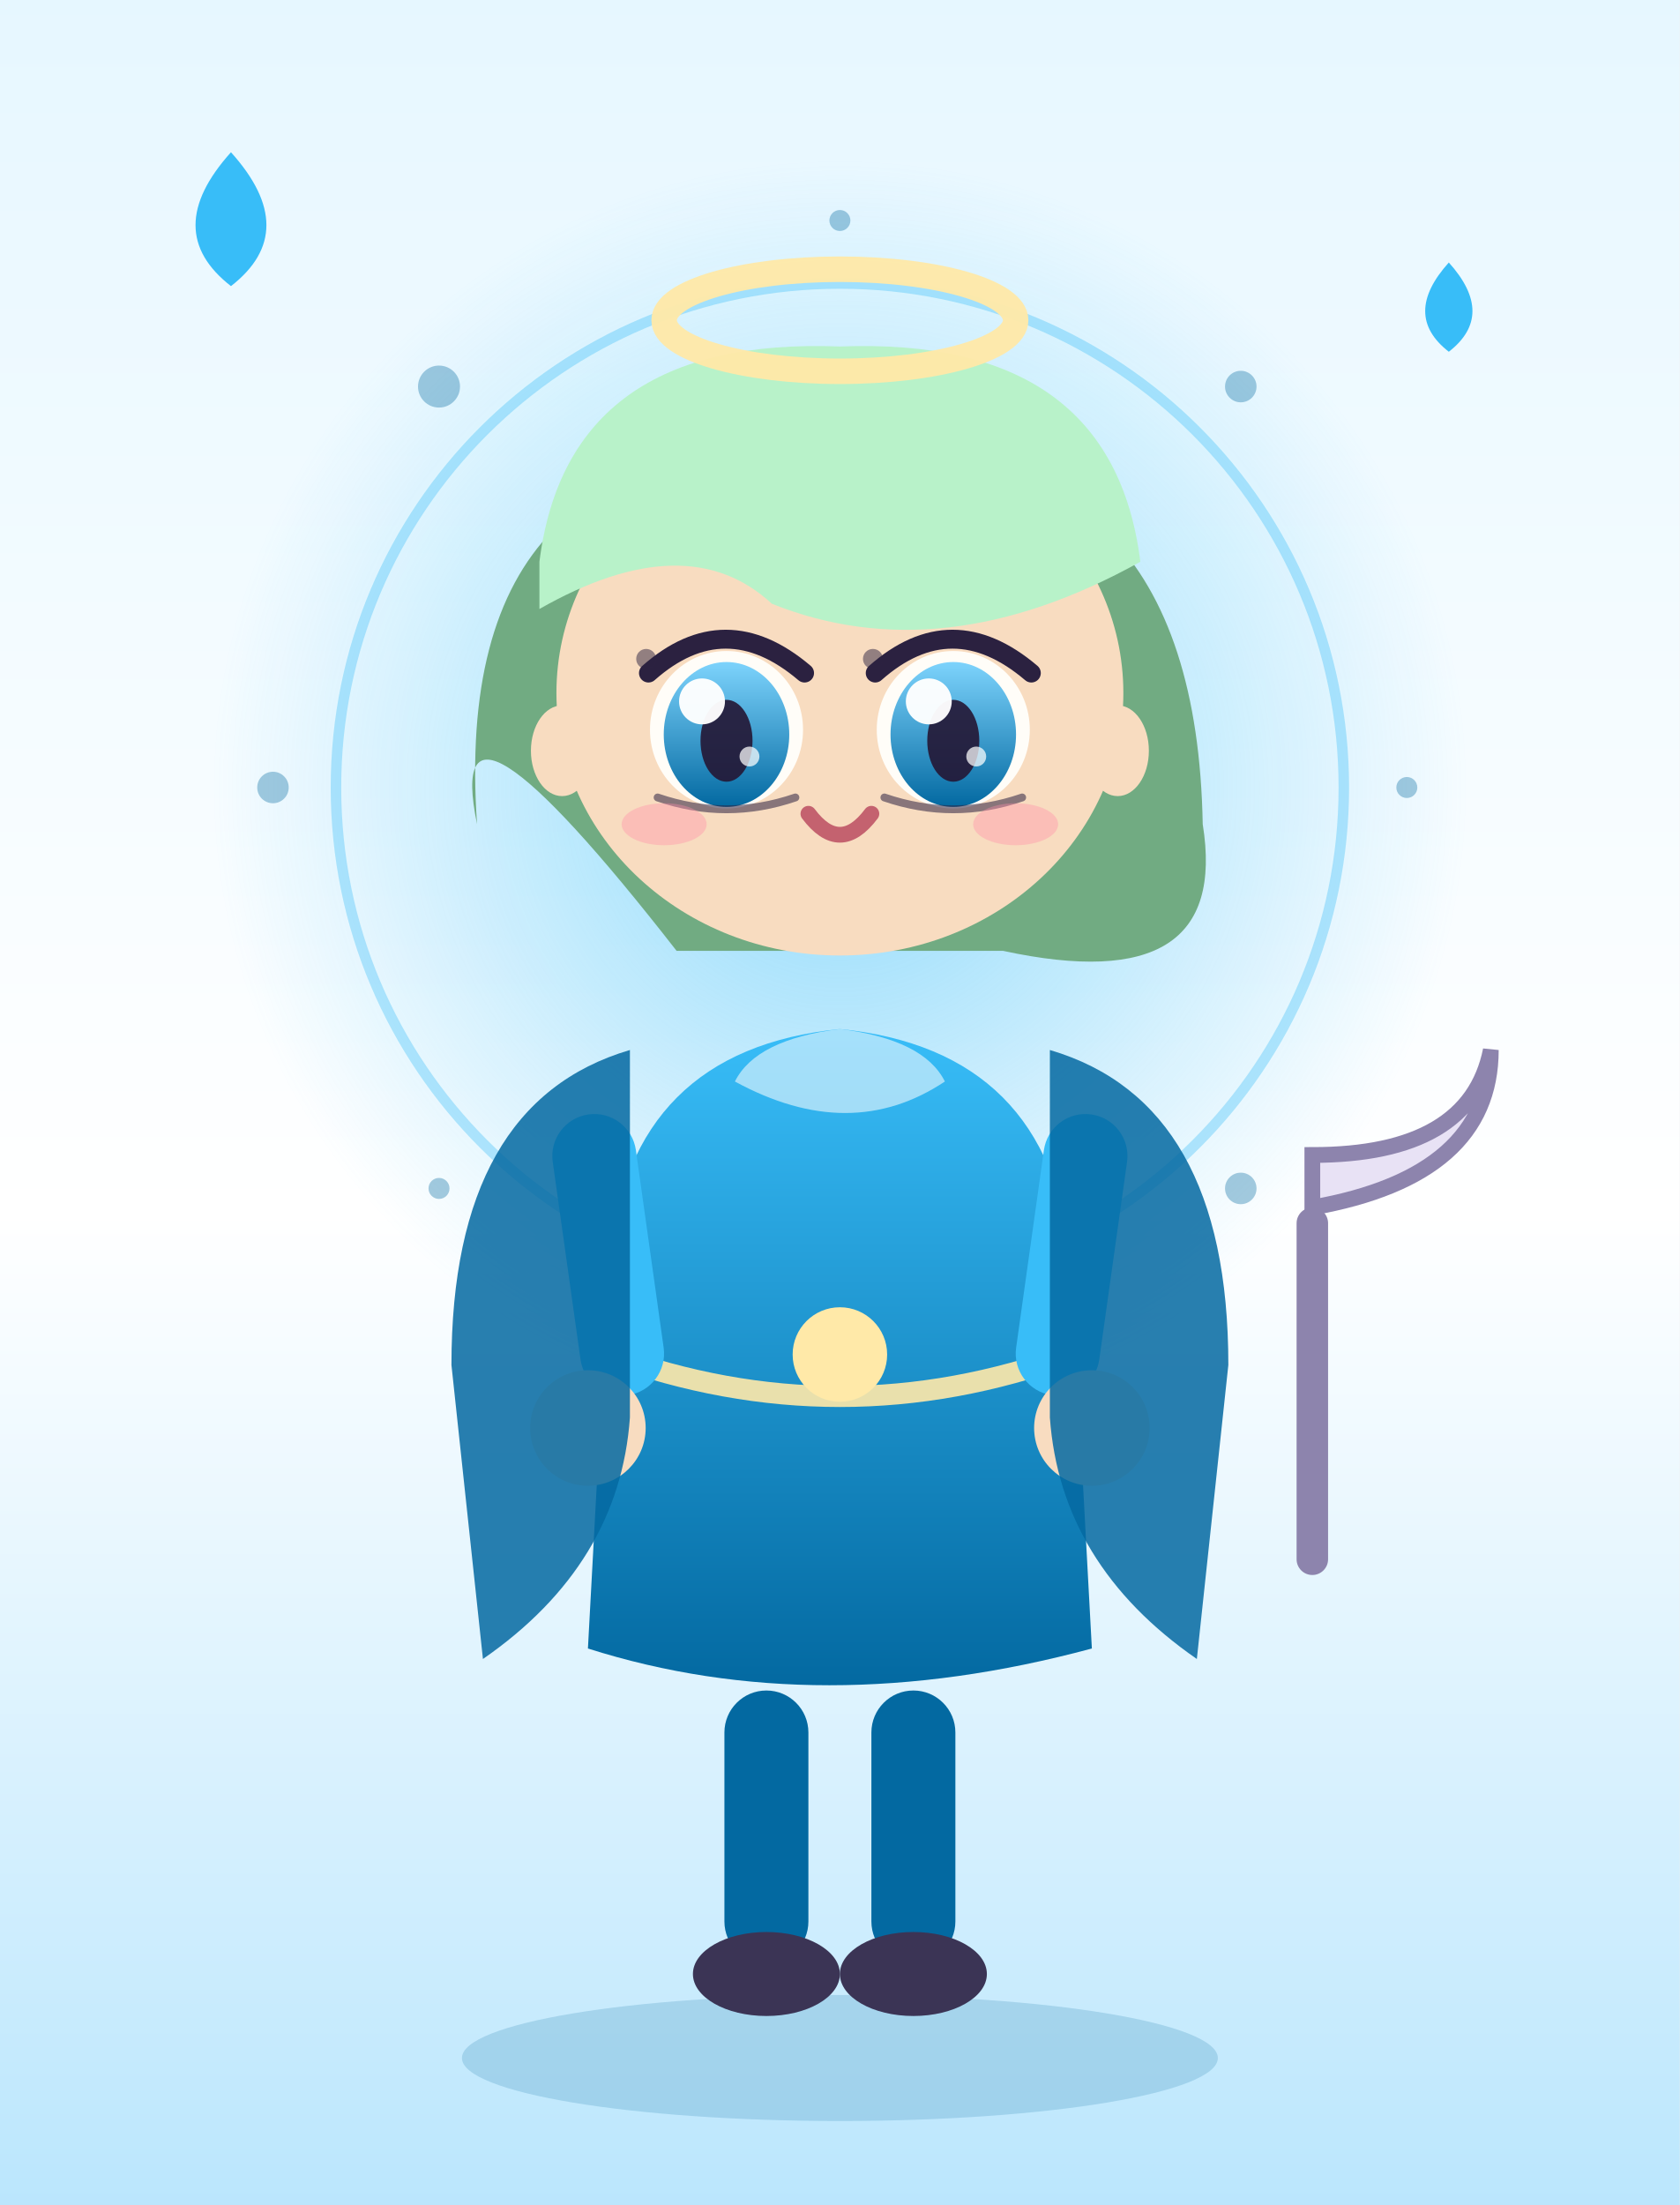
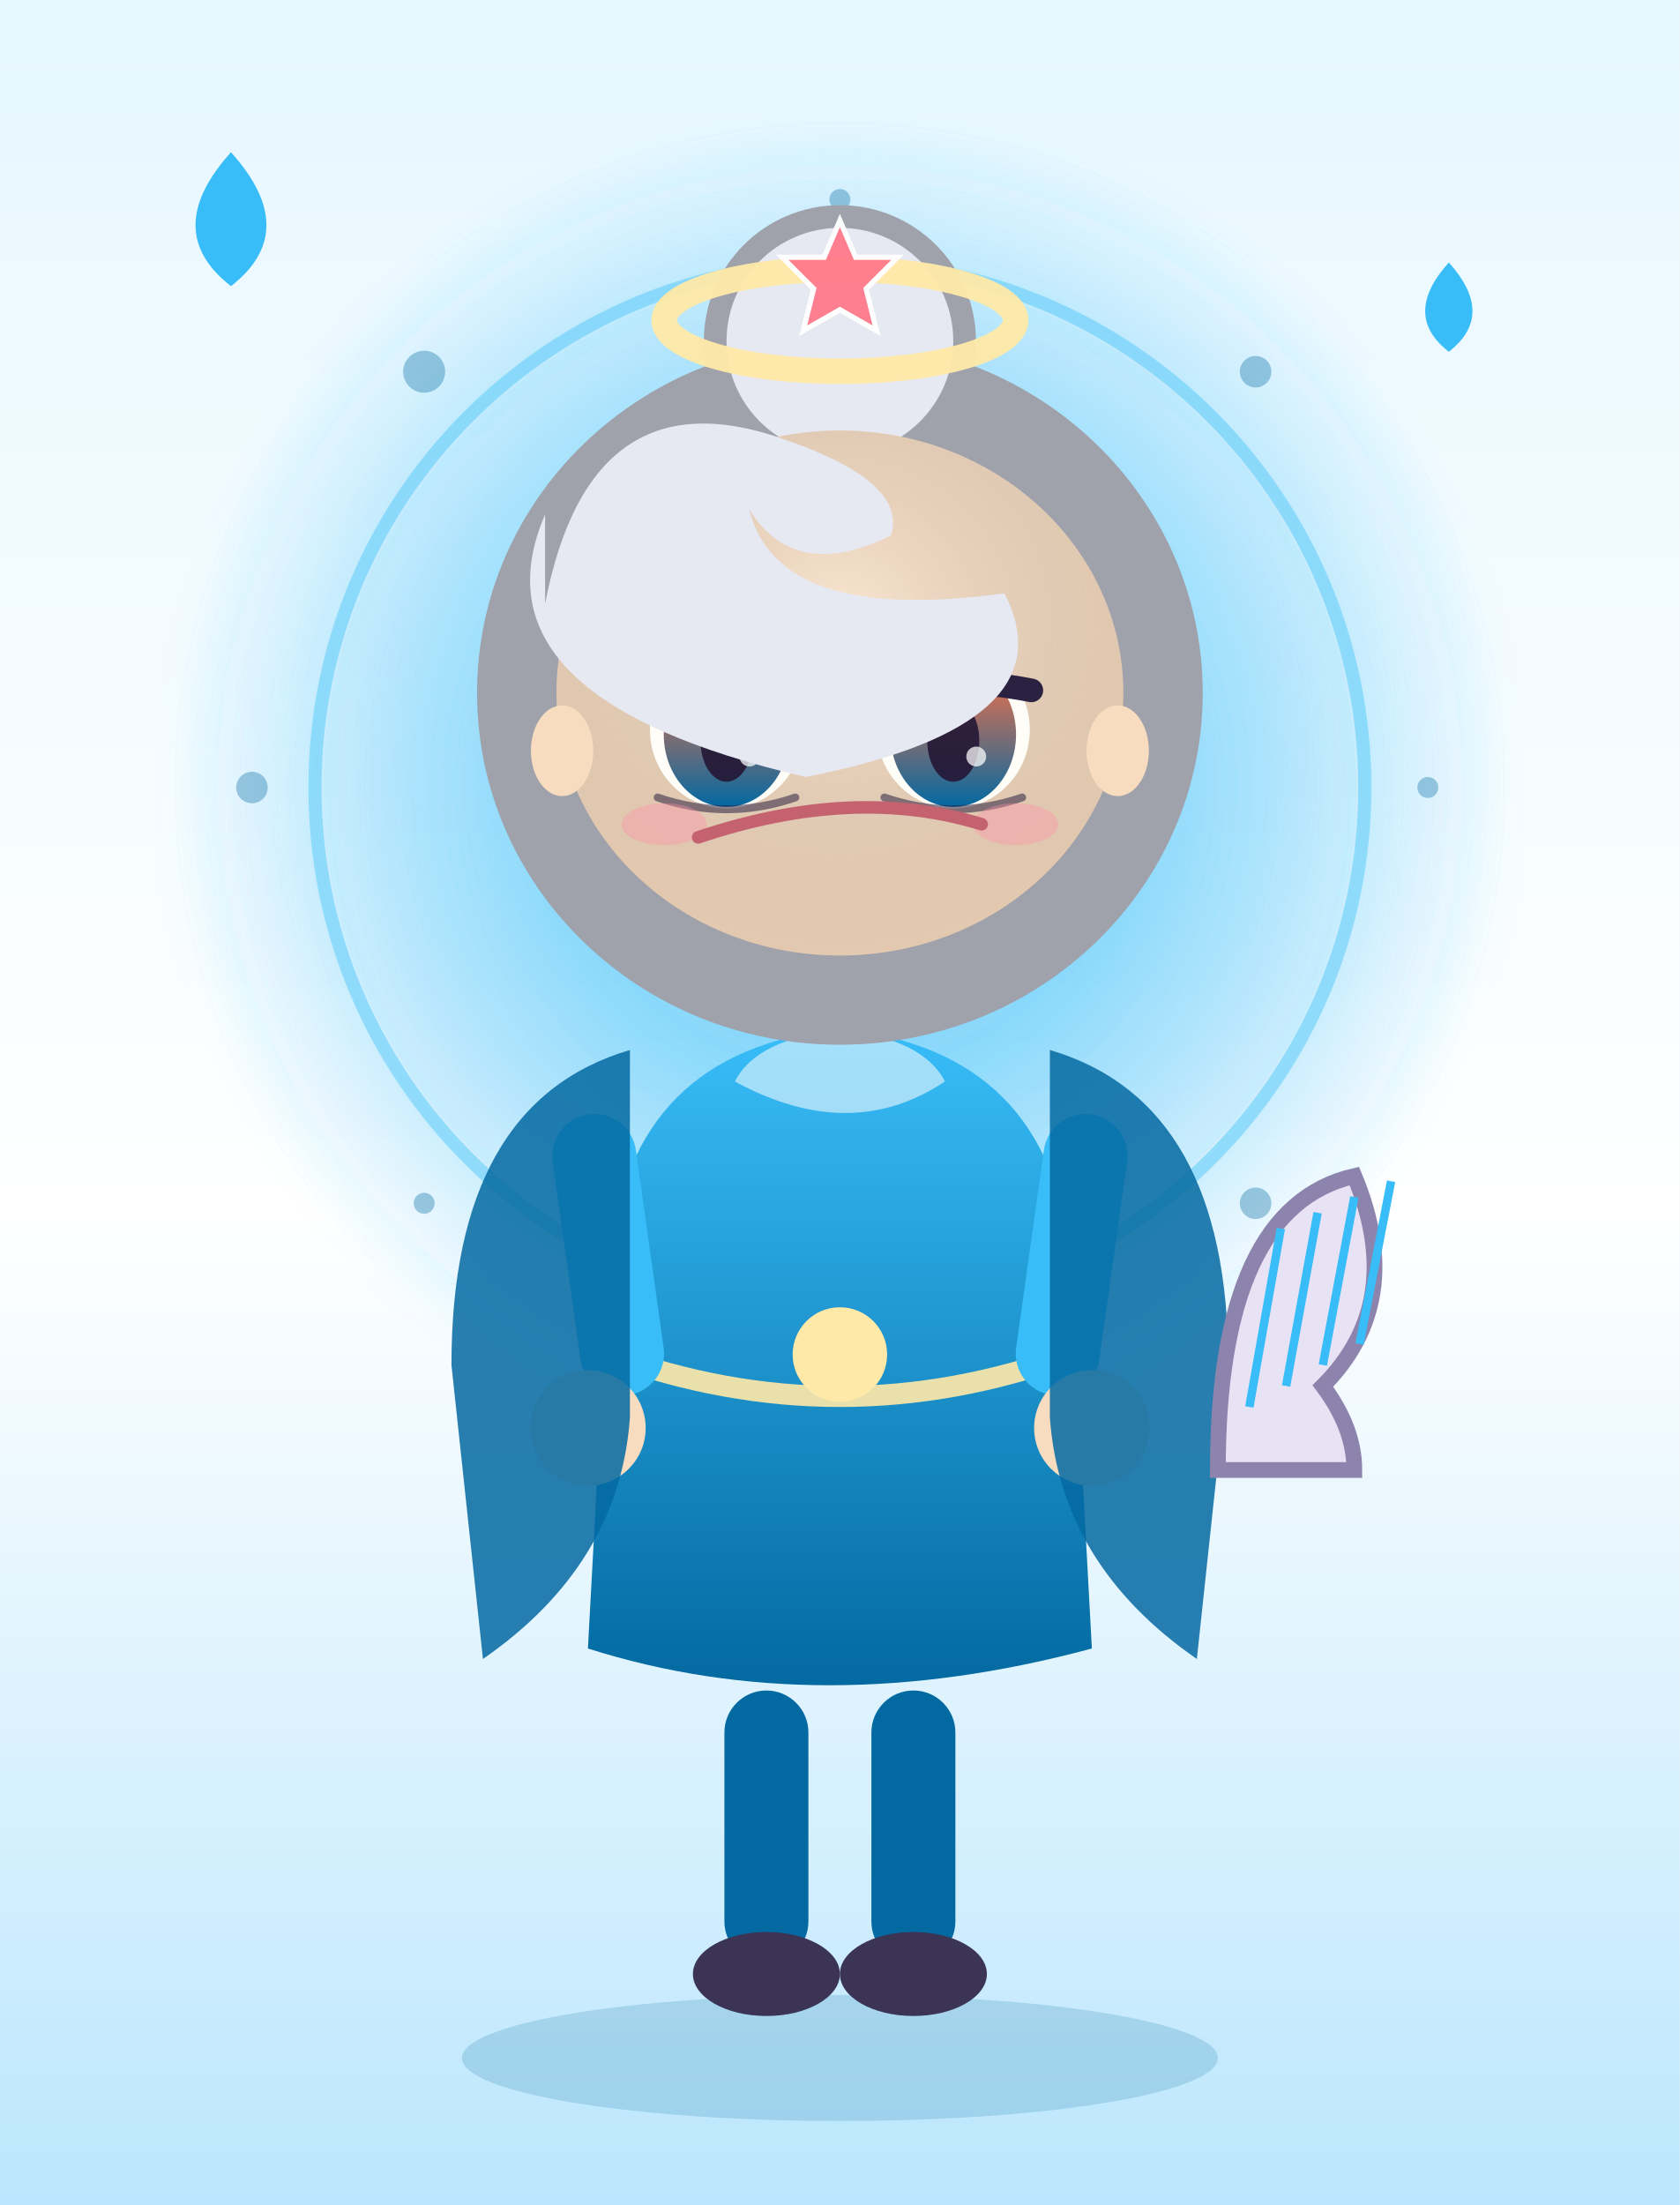
<svg xmlns="http://www.w3.org/2000/svg" viewBox="0 0 320 420" width="320" height="420">
  <defs>
    <linearGradient id="bg" x1="0" y1="0" x2="0" y2="1">
      <stop offset="0%" stop-color="#e6f7ff" />
      <stop offset="55%" stop-color="#ffffff" />
      <stop offset="100%" stop-color="#bae6fd" />
    </linearGradient>
    <radialGradient id="halo" cx="50%" cy="50%" r="50%">
-       <stop offset="0%" stop-color="#38bdf8" stop-opacity=".55" />
+       <stop offset="0%" stop-color="#38bdf8" stop-opacity=".6" />
      <stop offset="100%" stop-color="#38bdf8" stop-opacity="0" />
    </radialGradient>
+     <radialGradient id="face" cx="50%" cy="36%" r="72%">
+       <stop offset="0%" stop-color="#ffffff" stop-opacity=".28" />
+       <stop offset="100%" stop-color="#000000" stop-opacity=".08" />
+     </radialGradient>
    <linearGradient id="iris" x1="0" y1="0" x2="0" y2="1">
-       <stop offset="0%" stop-color="#7dd3fc" />
+       <stop offset="0%" stop-color="#ff7043" />
      <stop offset="100%" stop-color="#0369a1" />
    </linearGradient>
    <linearGradient id="cloth" x1="0" y1="0" x2="0" y2="1">
      <stop offset="0%" stop-color="#38bdf8" />
      <stop offset="100%" stop-color="#0369a1" />
    </linearGradient>
+     <filter id="hglow" x="-60%" y="-60%" width="220%" height="220%">
+       <feGaussianBlur stdDeviation="4" result="b" />
+       <feMerge>
+         <feMergeNode in="b" />
+         <feMergeNode in="SourceGraphic" />
+       </feMerge>
+     </filter>
  </defs>
  <rect width="320" height="420" fill="url(#bg)" />
-   <circle cx="160" cy="150" r="120" fill="url(#halo)" />
-   <circle cx="160" cy="150" r="96" fill="none" stroke="#38bdf8" stroke-width="2" opacity=".35" />
-   <circle cx="268" cy="150" r="2" fill="#0369a1" opacity=".35" />
-   <circle cx="236.368" cy="226.368" r="3" fill="#0369a1" opacity=".35" />
-   <circle cx="160" cy="258" r="4" fill="#0369a1" opacity=".35" />
-   <circle cx="83.632" cy="226.368" r="2" fill="#0369a1" opacity=".35" />
-   <circle cx="52" cy="150" r="3" fill="#0369a1" opacity=".35" />
-   <circle cx="83.632" cy="73.632" r="4" fill="#0369a1" opacity=".35" />
-   <circle cx="160" cy="42" r="2" fill="#0369a1" opacity=".35" />
-   <circle cx="236.368" cy="73.632" r="3" fill="#0369a1" opacity=".35" />
+   <circle cx="160" cy="150" r="128" fill="url(#halo)" filter="url(#hglow)" />
+   <circle cx="160" cy="150" r="100" fill="none" stroke="#38bdf8" stroke-width="2.5" opacity=".4" />
+   <circle cx="272" cy="150" r="2" fill="#0369a1" opacity=".35" />
+   <circle cx="239.196" cy="229.196" r="3" fill="#0369a1" opacity=".35" />
+   <circle cx="160" cy="262" r="4" fill="#0369a1" opacity=".35" />
+   <circle cx="80.804" cy="229.196" r="2" fill="#0369a1" opacity=".35" />
+   <circle cx="48" cy="150" r="3" fill="#0369a1" opacity=".35" />
+   <circle cx="80.804" cy="70.804" r="4" fill="#0369a1" opacity=".35" />
+   <circle cx="160" cy="38" r="2" fill="#0369a1" opacity=".35" />
+   <circle cx="239.196" cy="70.804" r="3" fill="#0369a1" opacity=".35" />
  <path d="M44 29 q13.5 15 0 25.5 q-13.5 -10.5 0 -25.5 z" fill="#38bdf8" />
  <path d="M276 50 q9 10 0 17 q-9 -7 0 -17 z" fill="#38bdf8" />
  <ellipse cx="160" cy="392" rx="72" ry="12" fill="#0369a1" opacity=".18" />
  <rect x="138" y="322" width="16" height="52" rx="8" fill="#0369a1" />
  <rect x="166" y="322" width="16" height="52" rx="8" fill="#0369a1" />
  <ellipse cx="146" cy="376" rx="14" ry="8" fill="#3b3455" />
  <ellipse cx="174" cy="376" rx="14" ry="8" fill="#3b3455" />
  <path d="M160 196 q-40 4 -44 44 l-4 74 q44 14 96 0 l-4 -74 q-4 -40 -44 -44 z" fill="url(#cloth)" />
  <path d="M160 196 q-16 2 -20 10 q22 12 40 0 q-4 -8 -20 -10 z" fill="#fff" opacity=".55" />
  <path d="M116 258 q44 16 88 0" fill="none" stroke="#ffe9a8" stroke-width="4" opacity=".9" />
  <circle cx="160" cy="258" r="9" fill="#ffe9a8" />
  <rect x="108" y="212" width="16" height="54" rx="8" fill="#38bdf8" transform="rotate(-8 116 240)" />
  <rect x="196" y="212" width="16" height="54" rx="8" fill="#38bdf8" transform="rotate(8 204 240)" />
  <circle cx="112" cy="272" r="11" fill="#f8dcc0" />
  <circle cx="208" cy="272" r="11" fill="#f8dcc0" />
  <path d="M120 200 q-34 10 -34 60 l6 56 q26 -18 28 -46 z" fill="#0369a1" opacity=".85" />
  <path d="M200 200 q34 10 34 60 l-6 56 q-26 -18 -28 -46 z" fill="#0369a1" opacity=".85" />
  <g transform="translate(250,250) scale(1)">
-     <rect x="-3" y="-20" width="6" height="70" rx="3" fill="#8d84ad" />
-     <path d="M0 -20 q34 -6 34 -30 q-4 20 -34 20 z" fill="#e8e2f5" stroke="#8d84ad" stroke-width="3" />
+     <path d="M-18 30 q0 -50 26 -56 q10 24 -6 40 q6 8 6 16 z" fill="#e8e2f5" stroke="#8d84ad" stroke-width="3" />
+     <line x1="-12" y1="18" x2="-6" y2="-16" stroke="#38bdf8" stroke-width="1.6" />
+     <line x1="-5" y1="14" x2="1" y2="-19" stroke="#38bdf8" stroke-width="1.6" />
+     <line x1="2" y1="10" x2="8" y2="-22" stroke="#38bdf8" stroke-width="1.6" />
+     <line x1="9" y1="6" x2="15" y2="-25" stroke="#38bdf8" stroke-width="1.6" />
  </g>
-   <path d="M90.88 157 q-5.4 -77.05 69.12 -70.35 q67.738 -5 69.12 70.35                      q5.4 33.5 -38.016 24.12 h-62.208 q-44.928 -57.62 -38.016 -24.12 z" fill="#71ab82" />
+   <ellipse cx="160" cy="132" rx="69.12" ry="67" fill="#9fa1ab" />
+   <circle cx="160" cy="65" r="23.76" fill="#e6e8f2" />
+   <circle cx="160" cy="65" r="23.76" fill="none" stroke="#9fa1ab" stroke-width="4.32" />
  <ellipse cx="160" cy="132" rx="54" ry="50" fill="#f8dcc0" />
+   <ellipse cx="160" cy="132" rx="54" ry="50" fill="url(#face)" />
  <ellipse cx="107.08" cy="143" rx="5.94" ry="8.64" fill="#f8dcc0" />
  <ellipse cx="212.92" cy="143" rx="5.94" ry="8.64" fill="#f8dcc0" />
  <g>
    <ellipse cx="138.4" cy="139" rx="14.58" ry="15" fill="#fffdf8" />
    <ellipse cx="138.4" cy="139.9" rx="11.956" ry="13.8" fill="url(#iris)" />
    <ellipse cx="138.4" cy="141.1" rx="4.957" ry="7.8" fill="#241634" opacity=".9" />
    <circle cx="133.734" cy="133.6" r="4.374" fill="#fff" opacity=".96" />
    <circle cx="142.774" cy="144.1" r="1.895" fill="#fff" opacity=".72" />
-     <path d="M123.528 128.2 q14.58 -12.9 29.743 0" stroke="#2b2140" stroke-width="3.6" fill="none" stroke-linecap="round" />
+     <path d="M123.528 131.5 q14.58 -3 29.743 0" stroke="#2b2140" stroke-width="4.5" fill="none" stroke-linecap="round" />
    <path d="M125.278 151.9 q13.122 4.5 26.244 0" stroke="#2b2140" stroke-width="1.5" fill="none" stroke-linecap="round" opacity=".55" />
    <circle cx="123.091" cy="125.5" r="1.895" fill="#2b2140" opacity=".5" />
  </g>
  <g>
    <ellipse cx="181.6" cy="139" rx="14.58" ry="15" fill="#fffdf8" />
    <ellipse cx="181.6" cy="139.9" rx="11.956" ry="13.8" fill="url(#iris)" />
    <ellipse cx="181.6" cy="141.1" rx="4.957" ry="7.8" fill="#241634" opacity=".9" />
    <circle cx="176.934" cy="133.6" r="4.374" fill="#fff" opacity=".96" />
    <circle cx="185.974" cy="144.1" r="1.895" fill="#fff" opacity=".72" />
-     <path d="M166.728 128.2 q14.58 -12.9 29.743 0" stroke="#2b2140" stroke-width="3.6" fill="none" stroke-linecap="round" />
+     <path d="M166.728 131.5 q14.58 -3 29.743 0" stroke="#2b2140" stroke-width="4.5" fill="none" stroke-linecap="round" />
    <path d="M168.478 151.9 q13.122 4.5 26.244 0" stroke="#2b2140" stroke-width="1.5" fill="none" stroke-linecap="round" opacity=".55" />
    <circle cx="166.291" cy="125.5" r="1.895" fill="#2b2140" opacity=".5" />
  </g>
  <ellipse cx="126.52" cy="157" rx="8.1" ry="4" fill="#ff8fa8" opacity=".38" />
  <ellipse cx="193.48" cy="157" rx="8.1" ry="4" fill="#ff8fa8" opacity=".38" />
-   <path d="M154 155 q6 8 12 0" fill="none" stroke="#c4626f" stroke-width="3" stroke-linecap="round" />
-   <path d="M102.76 107 q5.4 -43 57.24 -41                      q51.84 -2 57.24 41 q-37.8 21 -70.2 8                      q-16.2 -15 -44.28 1 z" fill="#b8f2c9" />
+   <path d="M133 159.5 q29.7 -10 54 -2.5" fill="none" stroke="#c4626f" stroke-width="2.4" stroke-linecap="round" />
+   <path d="M103.84 115 q8.64 -45 46.44 -31                      q22.68 8 19.44 18 q-18.36 9 -27 -5                      q5.4 22 48.6 16 q12.96 25 -37.8 35                      q-64.8 -15 -49.68 -50 z" fill="#e6e8f2" />
  <ellipse cx="160" cy="61" rx="33.48" ry="9.72" fill="none" stroke="#ffe9a8" stroke-width="4.86" opacity=".95" />
+   <g transform="translate(160,52)">
+     <path d="M0 -10 l3 7 l8 0 l-6 6 l2 8 l-7 -4 l-7 4 l2 -8 l-6 -6 l8 0 z" fill="#ff7a8b" stroke="#fff" stroke-width="1" opacity=".95" />
+   </g>
</svg>
